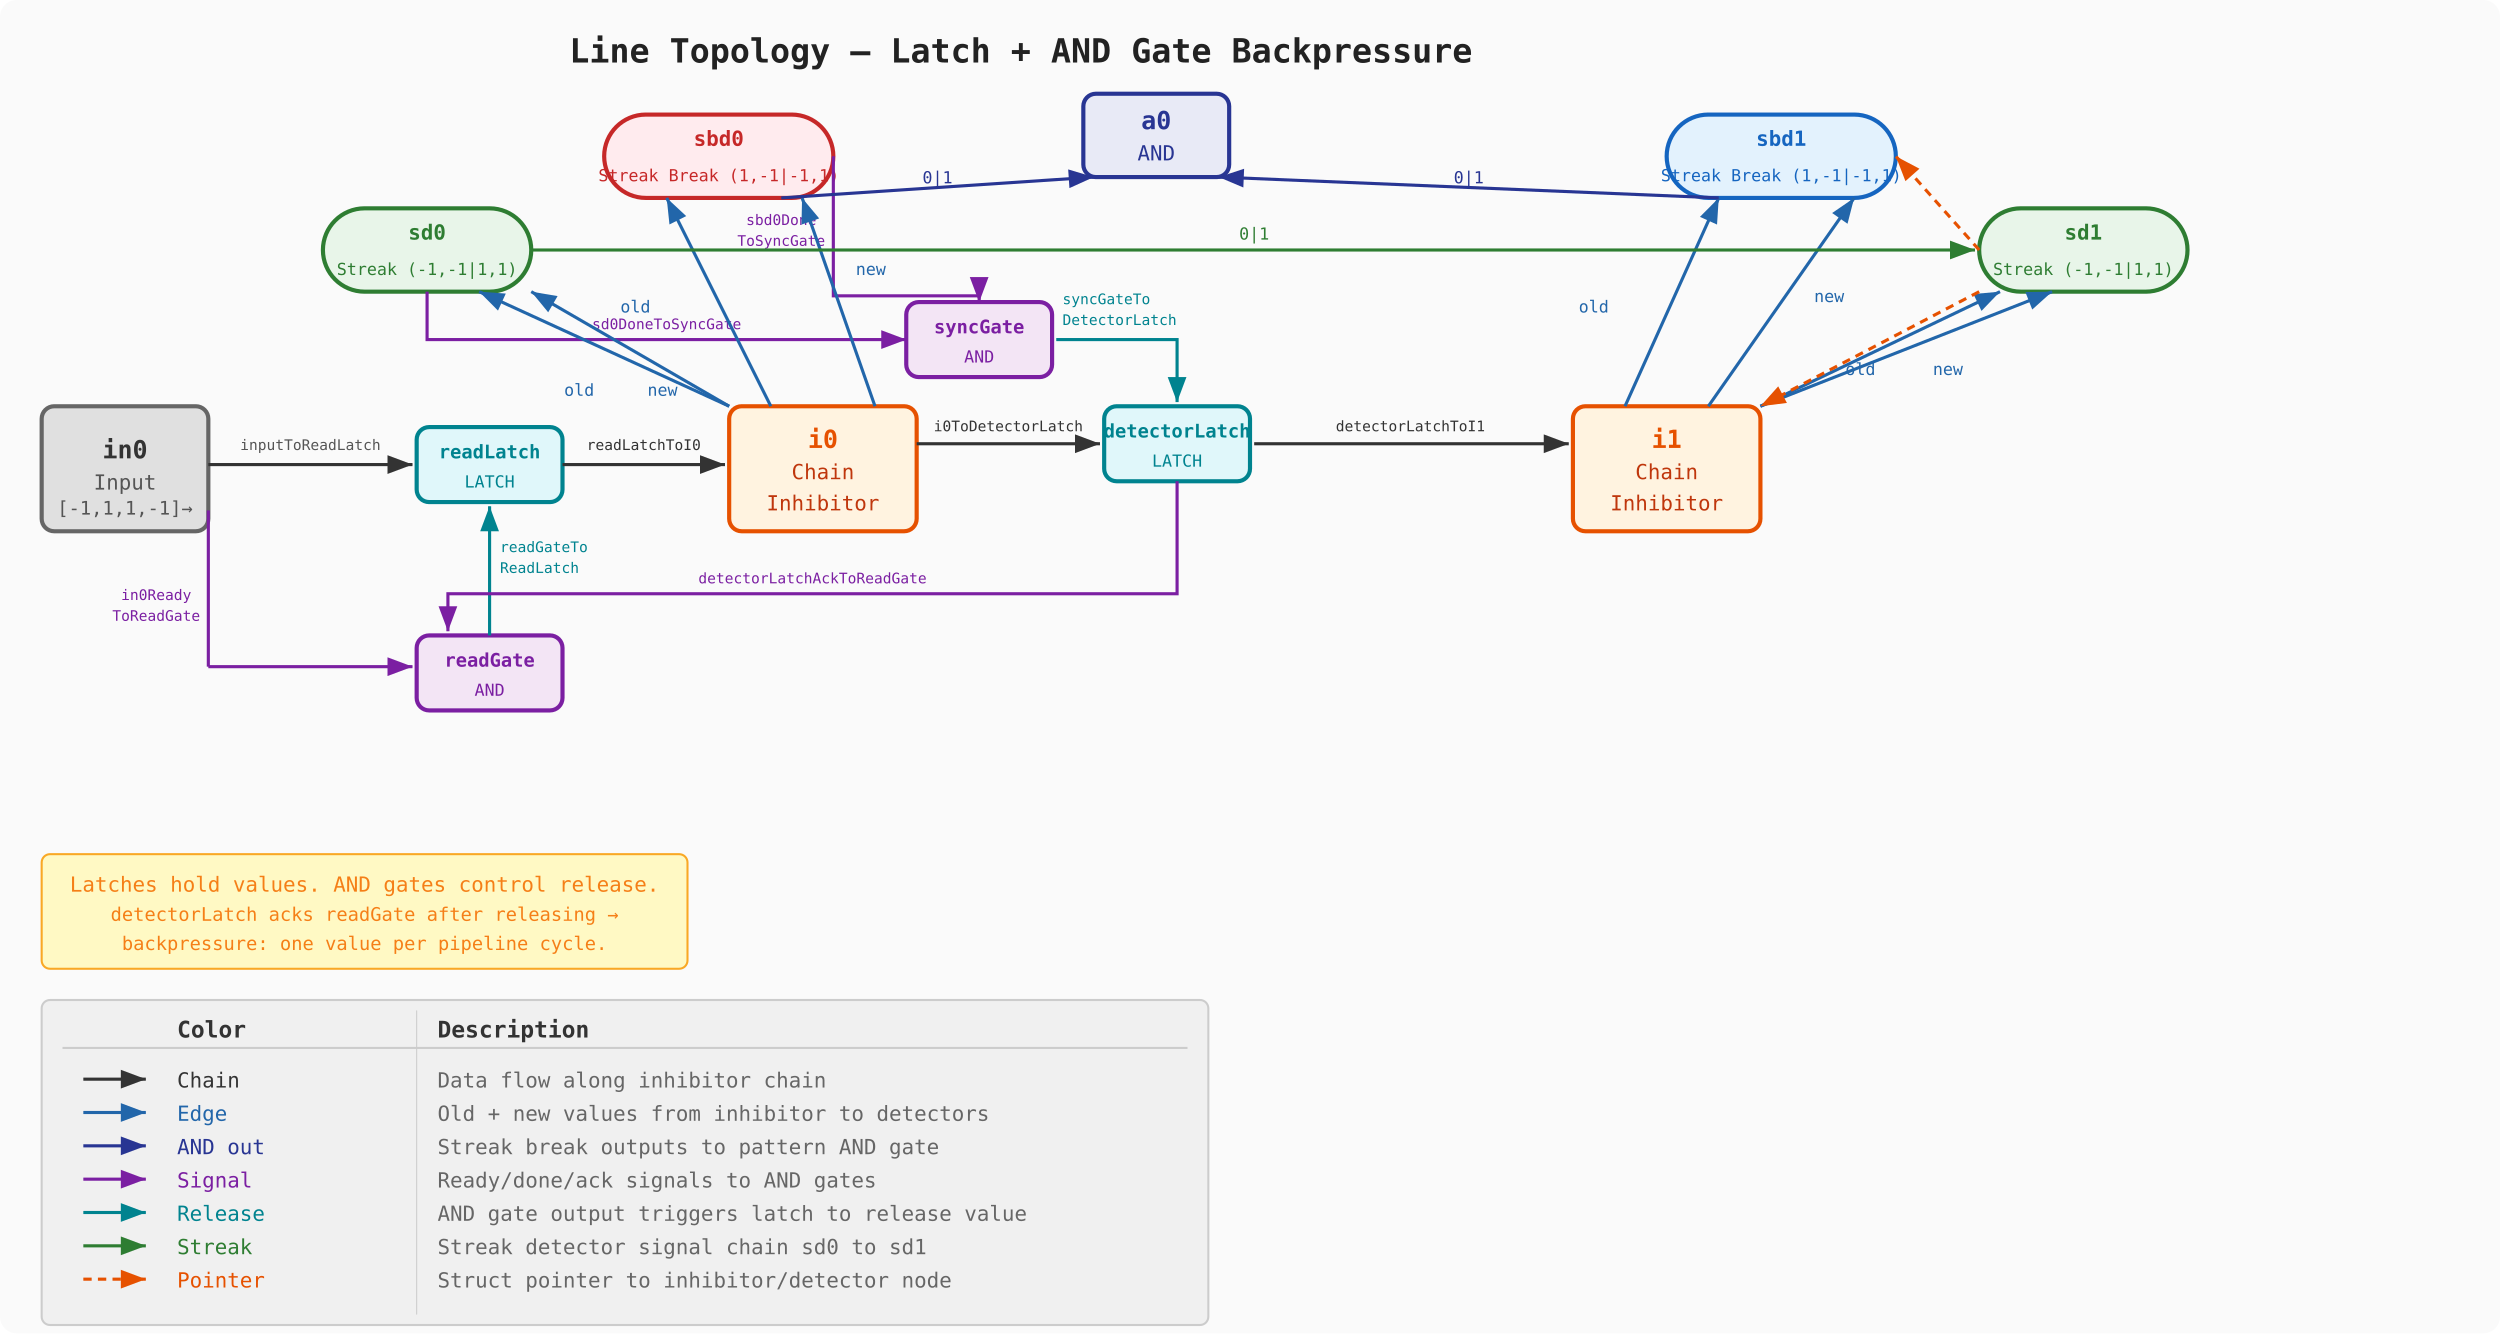
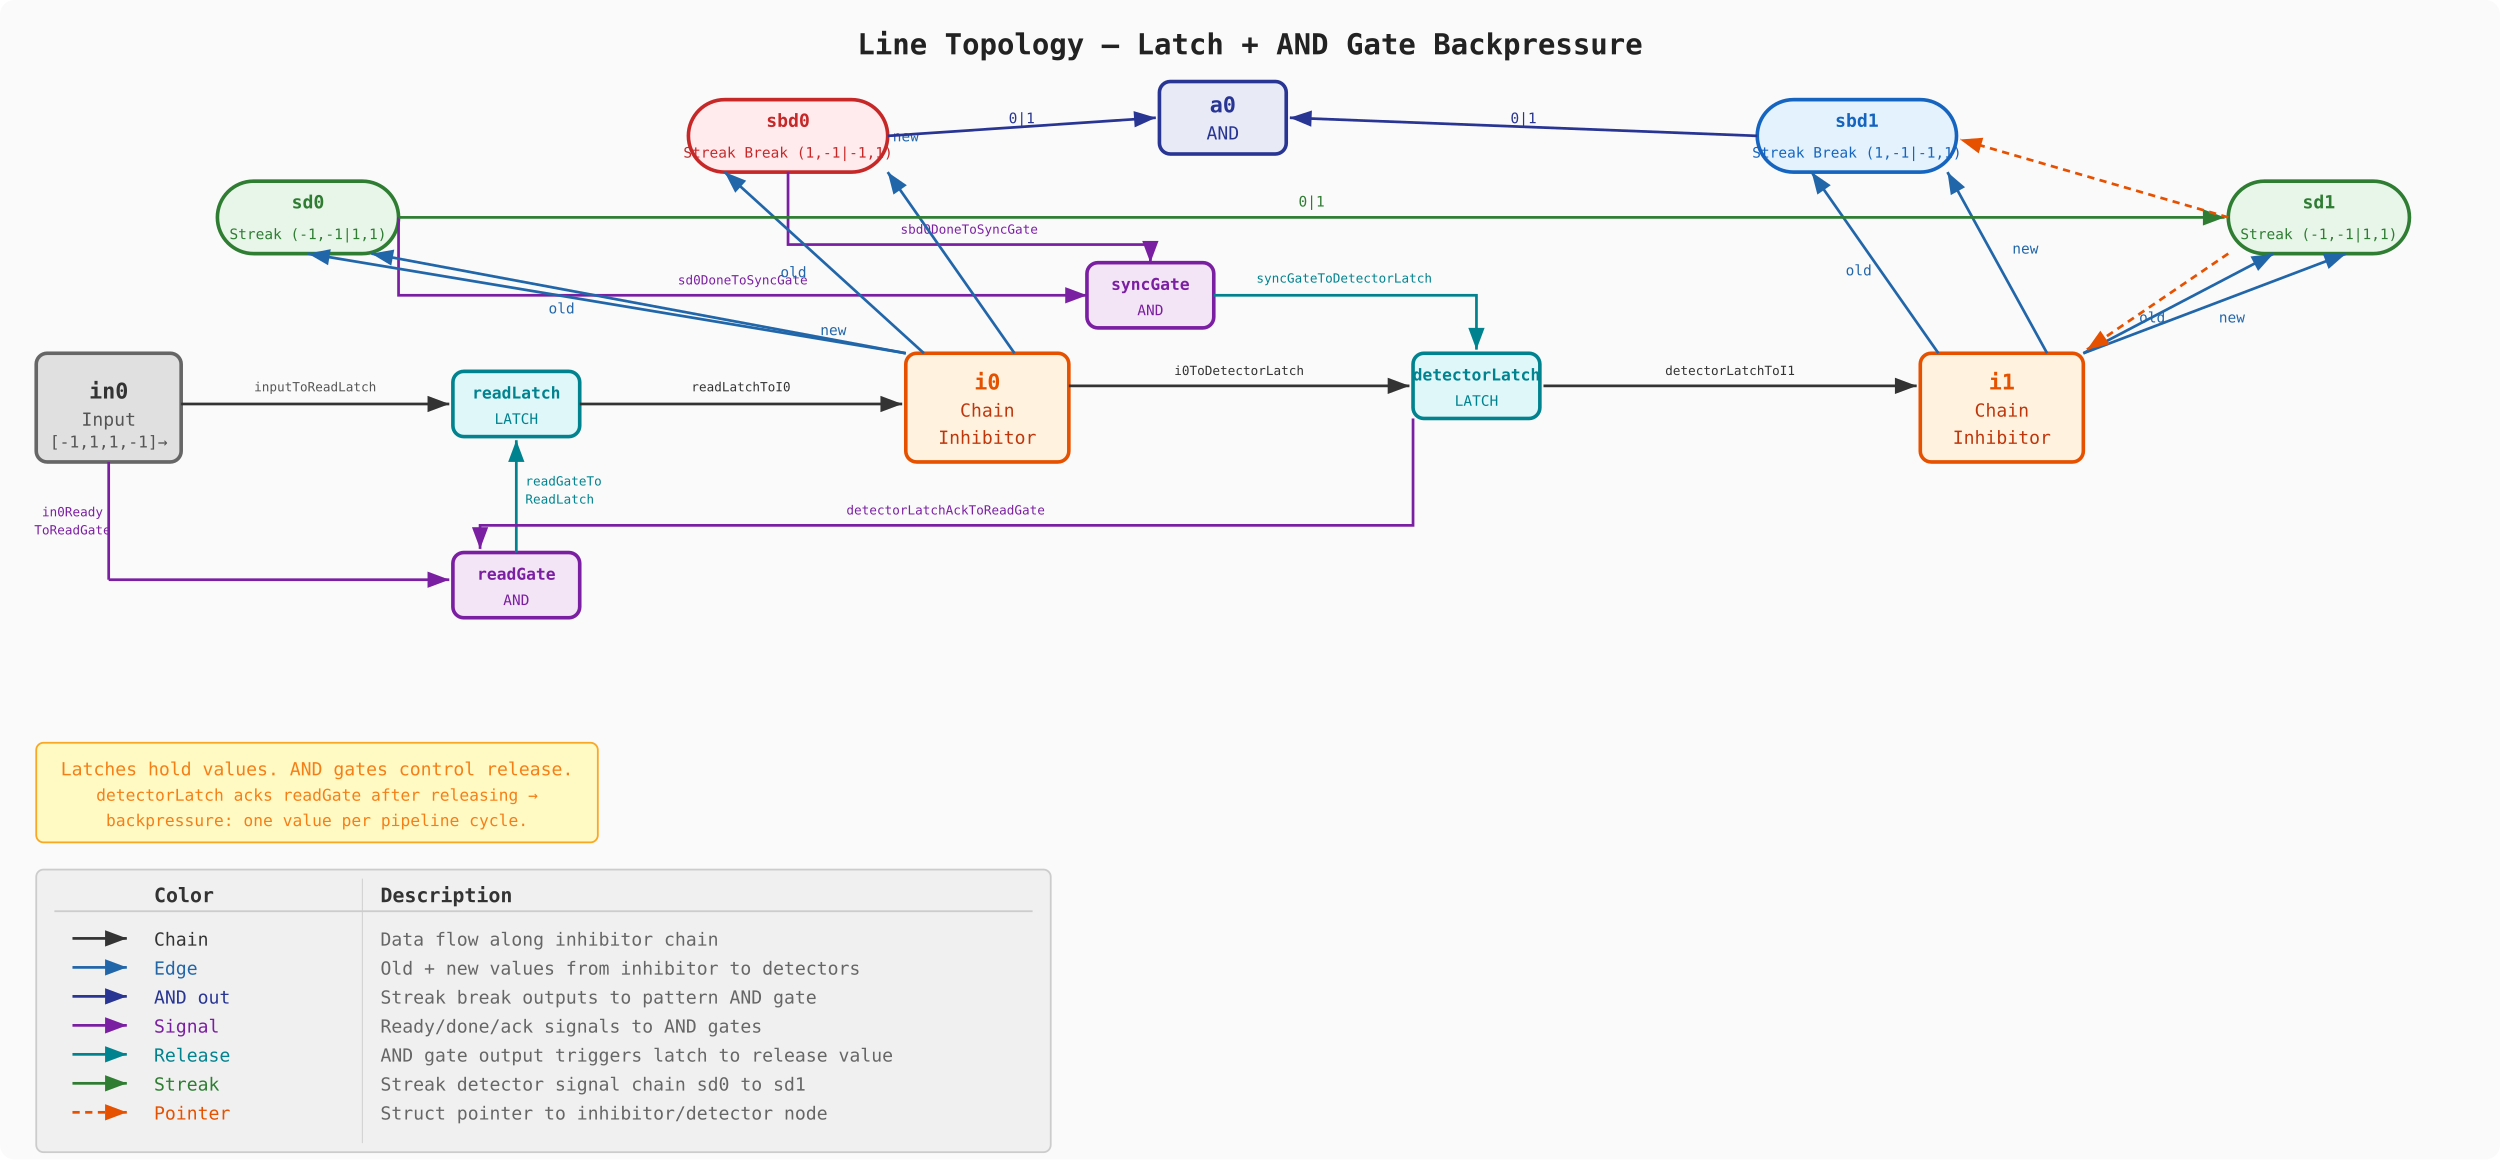
- <svg xmlns="http://www.w3.org/2000/svg" viewBox="0 0 1200 640" font-family="monospace" font-size="12">
+ <svg xmlns="http://www.w3.org/2000/svg" viewBox="0 0 1380 640" font-family="monospace" font-size="12">
  <defs>
    <marker id="arrow" markerWidth="8" markerHeight="6" refX="8" refY="3" orient="auto">
      <path d="M0,0 L8,3 L0,6" fill="#333" />
    </marker>
    <marker id="arrow-blue" markerWidth="8" markerHeight="6" refX="8" refY="3" orient="auto">
      <path d="M0,0 L8,3 L0,6" fill="#2266aa" />
    </marker>
    <marker id="arrow-indigo" markerWidth="8" markerHeight="6" refX="8" refY="3" orient="auto">
      <path d="M0,0 L8,3 L0,6" fill="#283593" />
    </marker>
    <marker id="arrow-green" markerWidth="8" markerHeight="6" refX="8" refY="3" orient="auto">
      <path d="M0,0 L8,3 L0,6" fill="#2e7d32" />
    </marker>
    <marker id="arrow-orange" markerWidth="8" markerHeight="6" refX="8" refY="3" orient="auto">
      <path d="M0,0 L8,3 L0,6" fill="#e65100" />
    </marker>
    <marker id="arrow-magenta" markerWidth="8" markerHeight="6" refX="8" refY="3" orient="auto">
      <path d="M0,0 L8,3 L0,6" fill="#7b1fa2" />
    </marker>
    <marker id="arrow-teal" markerWidth="8" markerHeight="6" refX="8" refY="3" orient="auto">
      <path d="M0,0 L8,3 L0,6" fill="#00838f" />
    </marker>
  </defs>
-   <rect width="1200" height="640" fill="#fafafa" rx="8" />
-   <text x="490" y="30" text-anchor="middle" font-size="16" font-weight="bold" fill="#222">Line Topology — Latch + AND Gate Backpressure</text>
-   <rect x="520" y="45" width="70" height="40" fill="#e8eaf6" stroke="#283593" rx="6" stroke-width="2" />
-   <text x="555" y="62" text-anchor="middle" font-weight="bold" fill="#283593">a0</text>
-   <text x="555" y="77" text-anchor="middle" font-size="10" fill="#283593">AND</text>
-   <rect x="290" y="55" width="110" height="40" fill="#ffebee" stroke="#c62828" rx="20" stroke-width="2" />
-   <text x="345" y="70" text-anchor="middle" font-weight="bold" font-size="10" fill="#c62828">sbd0</text>
-   <text x="345" y="87" text-anchor="middle" font-size="8" fill="#c62828">Streak Break (1,-1|-1,1)</text>
-   <rect x="800" y="55" width="110" height="40" fill="#e3f2fd" stroke="#1565c0" rx="20" stroke-width="2" />
-   <text x="855" y="70" text-anchor="middle" font-weight="bold" font-size="10" fill="#1565c0">sbd1</text>
-   <text x="855" y="87" text-anchor="middle" font-size="8" fill="#1565c0">Streak Break (1,-1|-1,1)</text>
+   <rect width="1380" height="640" fill="#fafafa" rx="8" />
+   <text x="690" y="30" text-anchor="middle" font-size="16" font-weight="bold" fill="#222">Line Topology — Latch + AND Gate Backpressure</text>
+   <rect x="640" y="45" width="70" height="40" fill="#e8eaf6" stroke="#283593" rx="6" stroke-width="2" />
+   <text x="675" y="62" text-anchor="middle" font-weight="bold" fill="#283593">a0</text>
+   <text x="675" y="77" text-anchor="middle" font-size="10" fill="#283593">AND</text>
+   <rect x="380" y="55" width="110" height="40" fill="#ffebee" stroke="#c62828" rx="20" stroke-width="2" />
+   <text x="435" y="70" text-anchor="middle" font-weight="bold" font-size="10" fill="#c62828">sbd0</text>
+   <text x="435" y="87" text-anchor="middle" font-size="8" fill="#c62828">Streak Break (1,-1|-1,1)</text>
+   <rect x="970" y="55" width="110" height="40" fill="#e3f2fd" stroke="#1565c0" rx="20" stroke-width="2" />
+   <text x="1025" y="70" text-anchor="middle" font-weight="bold" font-size="10" fill="#1565c0">sbd1</text>
+   <text x="1025" y="87" text-anchor="middle" font-size="8" fill="#1565c0">Streak Break (1,-1|-1,1)</text>
  <rect x="20" y="195" width="80" height="60" fill="#e0e0e0" stroke="#666" rx="6" stroke-width="2" />
  <text x="60" y="220" text-anchor="middle" font-weight="bold" fill="#333">in0</text>
  <text x="60" y="235" text-anchor="middle" font-size="10" fill="#555">Input</text>
  <text x="60" y="247" text-anchor="middle" font-size="9" fill="#555">[-1,1,1,-1]→</text>
-   <rect x="200" y="205" width="70" height="36" fill="#e0f7fa" stroke="#00838f" rx="6" stroke-width="2" />
-   <text x="235" y="220" text-anchor="middle" font-weight="bold" font-size="9" fill="#00838f">readLatch</text>
-   <text x="235" y="234" text-anchor="middle" font-size="8" fill="#00838f">LATCH</text>
-   <rect x="350" y="195" width="90" height="60" fill="#fff3e0" stroke="#e65100" rx="6" stroke-width="2" />
-   <text x="395" y="215" text-anchor="middle" font-weight="bold" fill="#e65100">i0</text>
-   <text x="395" y="230" text-anchor="middle" font-size="10" fill="#bf360c">Chain</text>
-   <text x="395" y="245" text-anchor="middle" font-size="10" fill="#bf360c">Inhibitor</text>
-   <rect x="530" y="195" width="70" height="36" fill="#e0f7fa" stroke="#00838f" rx="6" stroke-width="2" />
-   <text x="565" y="210" text-anchor="middle" font-weight="bold" font-size="9" fill="#00838f">detectorLatch</text>
-   <text x="565" y="224" text-anchor="middle" font-size="8" fill="#00838f">LATCH</text>
-   <rect x="755" y="195" width="90" height="60" fill="#fff3e0" stroke="#e65100" rx="6" stroke-width="2" />
-   <text x="800" y="215" text-anchor="middle" font-weight="bold" fill="#e65100">i1</text>
-   <text x="800" y="230" text-anchor="middle" font-size="10" fill="#bf360c">Chain</text>
-   <text x="800" y="245" text-anchor="middle" font-size="10" fill="#bf360c">Inhibitor</text>
-   <rect x="200" y="305" width="70" height="36" fill="#f3e5f5" stroke="#7b1fa2" rx="6" stroke-width="2" />
-   <text x="235" y="320" text-anchor="middle" font-weight="bold" font-size="9" fill="#7b1fa2">readGate</text>
-   <text x="235" y="334" text-anchor="middle" font-size="8" fill="#7b1fa2">AND</text>
-   <rect x="435" y="145" width="70" height="36" fill="#f3e5f5" stroke="#7b1fa2" rx="6" stroke-width="2" />
-   <text x="470" y="160" text-anchor="middle" font-weight="bold" font-size="9" fill="#7b1fa2">syncGate</text>
-   <text x="470" y="174" text-anchor="middle" font-size="8" fill="#7b1fa2">AND</text>
-   <rect x="155" y="100" width="100" height="40" fill="#e8f5e9" stroke="#2e7d32" rx="20" stroke-width="2" />
-   <text x="205" y="115" text-anchor="middle" font-weight="bold" font-size="10" fill="#2e7d32">sd0</text>
-   <text x="205" y="132" text-anchor="middle" font-size="8" fill="#2e7d32">Streak (-1,-1|1,1)</text>
-   <rect x="950" y="100" width="100" height="40" fill="#e8f5e9" stroke="#2e7d32" rx="20" stroke-width="2" />
-   <text x="1000" y="115" text-anchor="middle" font-weight="bold" font-size="10" fill="#2e7d32">sd1</text>
-   <text x="1000" y="132" text-anchor="middle" font-size="8" fill="#2e7d32">Streak (-1,-1|1,1)</text>
-   <line x1="100" y1="223" x2="198" y2="223" stroke="#333" stroke-width="1.5" marker-end="url(#arrow)" />
-   <text x="149" y="216" text-anchor="middle" font-size="7" fill="#555">inputToReadLatch</text>
-   <line x1="270" y1="223" x2="348" y2="223" stroke="#333" stroke-width="1.5" marker-end="url(#arrow)" />
-   <text x="309" y="216" text-anchor="middle" font-size="7" fill="#333">readLatchToI0</text>
-   <line x1="440" y1="213" x2="528" y2="213" stroke="#333" stroke-width="1.5" marker-end="url(#arrow)" />
-   <text x="484" y="207" text-anchor="middle" font-size="7" fill="#333">i0ToDetectorLatch</text>
-   <line x1="602" y1="213" x2="753" y2="213" stroke="#333" stroke-width="1.5" marker-end="url(#arrow)" />
-   <text x="677" y="207" text-anchor="middle" font-size="7" fill="#333">detectorLatchToI1</text>
-   <line x1="100" y1="245" x2="100" y2="320" stroke="#7b1fa2" stroke-width="1.5" />
-   <line x1="100" y1="320" x2="198" y2="320" stroke="#7b1fa2" stroke-width="1.5" marker-end="url(#arrow-magenta)" />
-   <text x="75" y="288" text-anchor="middle" font-size="7" fill="#7b1fa2">in0Ready</text>
-   <text x="75" y="298" text-anchor="middle" font-size="7" fill="#7b1fa2">ToReadGate</text>
-   <line x1="235" y1="305" x2="235" y2="243" stroke="#00838f" stroke-width="1.5" marker-end="url(#arrow-teal)" />
-   <text x="240" y="265" text-anchor="start" font-size="7" fill="#00838f">readGateTo</text>
-   <text x="240" y="275" text-anchor="start" font-size="7" fill="#00838f">ReadLatch</text>
-   <path d="M507,163 L565,163 L565,193" fill="none" stroke="#00838f" stroke-width="1.5" marker-end="url(#arrow-teal)" />
-   <text x="510" y="146" text-anchor="start" font-size="7" fill="#00838f">syncGateTo</text>
-   <text x="510" y="156" text-anchor="start" font-size="7" fill="#00838f">DetectorLatch</text>
-   <path d="M565,231 L565,285 L215,285 L215,303" fill="none" stroke="#7b1fa2" stroke-width="1.5" marker-end="url(#arrow-magenta)" />
-   <text x="390" y="280" text-anchor="middle" font-size="7" fill="#7b1fa2">detectorLatchAckToReadGate</text>
-   <path d="M400,75 L400,142 L470,142 L470,145" fill="none" stroke="#7b1fa2" stroke-width="1.5" marker-end="url(#arrow-magenta)" />
-   <text x="375" y="108" text-anchor="middle" font-size="7" fill="#7b1fa2">sbd0Done</text>
-   <text x="375" y="118" text-anchor="middle" font-size="7" fill="#7b1fa2">ToSyncGate</text>
-   <path d="M205,140 L205,163 L435,163" fill="none" stroke="#7b1fa2" stroke-width="1.5" marker-end="url(#arrow-magenta)" />
-   <text x="320" y="158" text-anchor="middle" font-size="7" fill="#7b1fa2">sd0DoneToSyncGate</text>
-   <line x1="370" y1="195" x2="320" y2="95" stroke="#2266aa" stroke-width="1.5" marker-end="url(#arrow-blue)" />
-   <text x="305" y="150" text-anchor="middle" font-size="8" fill="#2266aa">old</text>
-   <line x1="420" y1="195" x2="385" y2="95" stroke="#2266aa" stroke-width="1.5" marker-end="url(#arrow-blue)" />
-   <text x="418" y="132" text-anchor="middle" font-size="8" fill="#2266aa">new</text>
-   <line x1="350" y1="195" x2="230" y2="140" stroke="#2266aa" stroke-width="1.5" marker-end="url(#arrow-blue)" />
-   <text x="278" y="190" text-anchor="middle" font-size="8" fill="#2266aa">old</text>
-   <line x1="350" y1="195" x2="255" y2="140" stroke="#2266aa" stroke-width="1.5" marker-end="url(#arrow-blue)" />
-   <text x="318" y="190" text-anchor="middle" font-size="8" fill="#2266aa">new</text>
-   <line x1="780" y1="195" x2="825" y2="95" stroke="#2266aa" stroke-width="1.5" marker-end="url(#arrow-blue)" />
-   <text x="765" y="150" text-anchor="middle" font-size="8" fill="#2266aa">old</text>
-   <line x1="820" y1="195" x2="890" y2="95" stroke="#2266aa" stroke-width="1.5" marker-end="url(#arrow-blue)" />
-   <text x="878" y="145" text-anchor="middle" font-size="8" fill="#2266aa">new</text>
-   <line x1="845" y1="195" x2="960" y2="140" stroke="#2266aa" stroke-width="1.5" marker-end="url(#arrow-blue)" />
-   <text x="893" y="180" text-anchor="middle" font-size="8" fill="#2266aa">old</text>
-   <line x1="845" y1="195" x2="985" y2="140" stroke="#2266aa" stroke-width="1.5" marker-end="url(#arrow-blue)" />
-   <text x="935" y="180" text-anchor="middle" font-size="8" fill="#2266aa">new</text>
-   <line x1="375" y1="95" x2="525" y2="85" stroke="#283593" stroke-width="1.5" marker-end="url(#arrow-indigo)" />
-   <text x="450" y="88" text-anchor="middle" font-size="8" fill="#283593">0|1</text>
-   <line x1="825" y1="95" x2="585" y2="85" stroke="#283593" stroke-width="1.5" marker-end="url(#arrow-indigo)" />
-   <text x="705" y="88" text-anchor="middle" font-size="8" fill="#283593">0|1</text>
-   <line x1="255" y1="120" x2="948" y2="120" stroke="#2e7d32" stroke-width="1.5" marker-end="url(#arrow-green)" />
-   <text x="602" y="115" text-anchor="middle" font-size="8" fill="#2e7d32">0|1</text>
-   <line x1="950" y1="140" x2="845" y2="195" stroke="#e65100" stroke-width="1.5" stroke-dasharray="4,3" marker-end="url(#arrow-orange)" />
-   <line x1="950" y1="120" x2="910" y2="75" stroke="#e65100" stroke-width="1.5" stroke-dasharray="4,3" marker-end="url(#arrow-orange)" />
+   <rect x="250" y="205" width="70" height="36" fill="#e0f7fa" stroke="#00838f" rx="6" stroke-width="2" />
+   <text x="285" y="220" text-anchor="middle" font-weight="bold" font-size="9" fill="#00838f">readLatch</text>
+   <text x="285" y="234" text-anchor="middle" font-size="8" fill="#00838f">LATCH</text>
+   <rect x="500" y="195" width="90" height="60" fill="#fff3e0" stroke="#e65100" rx="6" stroke-width="2" />
+   <text x="545" y="215" text-anchor="middle" font-weight="bold" fill="#e65100">i0</text>
+   <text x="545" y="230" text-anchor="middle" font-size="10" fill="#bf360c">Chain</text>
+   <text x="545" y="245" text-anchor="middle" font-size="10" fill="#bf360c">Inhibitor</text>
+   <rect x="780" y="195" width="70" height="36" fill="#e0f7fa" stroke="#00838f" rx="6" stroke-width="2" />
+   <text x="815" y="210" text-anchor="middle" font-weight="bold" font-size="9" fill="#00838f">detectorLatch</text>
+   <text x="815" y="224" text-anchor="middle" font-size="8" fill="#00838f">LATCH</text>
+   <rect x="1060" y="195" width="90" height="60" fill="#fff3e0" stroke="#e65100" rx="6" stroke-width="2" />
+   <text x="1105" y="215" text-anchor="middle" font-weight="bold" fill="#e65100">i1</text>
+   <text x="1105" y="230" text-anchor="middle" font-size="10" fill="#bf360c">Chain</text>
+   <text x="1105" y="245" text-anchor="middle" font-size="10" fill="#bf360c">Inhibitor</text>
+   <rect x="250" y="305" width="70" height="36" fill="#f3e5f5" stroke="#7b1fa2" rx="6" stroke-width="2" />
+   <text x="285" y="320" text-anchor="middle" font-weight="bold" font-size="9" fill="#7b1fa2">readGate</text>
+   <text x="285" y="334" text-anchor="middle" font-size="8" fill="#7b1fa2">AND</text>
+   <rect x="600" y="145" width="70" height="36" fill="#f3e5f5" stroke="#7b1fa2" rx="6" stroke-width="2" />
+   <text x="635" y="160" text-anchor="middle" font-weight="bold" font-size="9" fill="#7b1fa2">syncGate</text>
+   <text x="635" y="174" text-anchor="middle" font-size="8" fill="#7b1fa2">AND</text>
+   <rect x="120" y="100" width="100" height="40" fill="#e8f5e9" stroke="#2e7d32" rx="20" stroke-width="2" />
+   <text x="170" y="115" text-anchor="middle" font-weight="bold" font-size="10" fill="#2e7d32">sd0</text>
+   <text x="170" y="132" text-anchor="middle" font-size="8" fill="#2e7d32">Streak (-1,-1|1,1)</text>
+   <rect x="1230" y="100" width="100" height="40" fill="#e8f5e9" stroke="#2e7d32" rx="20" stroke-width="2" />
+   <text x="1280" y="115" text-anchor="middle" font-weight="bold" font-size="10" fill="#2e7d32">sd1</text>
+   <text x="1280" y="132" text-anchor="middle" font-size="8" fill="#2e7d32">Streak (-1,-1|1,1)</text>
+   <line x1="100" y1="223" x2="248" y2="223" stroke="#333" stroke-width="1.5" marker-end="url(#arrow)" />
+   <text x="174" y="216" text-anchor="middle" font-size="7" fill="#555">inputToReadLatch</text>
+   <line x1="320" y1="223" x2="498" y2="223" stroke="#333" stroke-width="1.5" marker-end="url(#arrow)" />
+   <text x="409" y="216" text-anchor="middle" font-size="7" fill="#333">readLatchToI0</text>
+   <line x1="590" y1="213" x2="778" y2="213" stroke="#333" stroke-width="1.5" marker-end="url(#arrow)" />
+   <text x="684" y="207" text-anchor="middle" font-size="7" fill="#333">i0ToDetectorLatch</text>
+   <line x1="852" y1="213" x2="1058" y2="213" stroke="#333" stroke-width="1.5" marker-end="url(#arrow)" />
+   <text x="955" y="207" text-anchor="middle" font-size="7" fill="#333">detectorLatchToI1</text>
+   <line x1="60" y1="255" x2="60" y2="320" stroke="#7b1fa2" stroke-width="1.5" />
+   <line x1="60" y1="320" x2="248" y2="320" stroke="#7b1fa2" stroke-width="1.5" marker-end="url(#arrow-magenta)" />
+   <text x="40" y="285" text-anchor="middle" font-size="7" fill="#7b1fa2">in0Ready</text>
+   <text x="40" y="295" text-anchor="middle" font-size="7" fill="#7b1fa2">ToReadGate</text>
+   <line x1="285" y1="305" x2="285" y2="243" stroke="#00838f" stroke-width="1.5" marker-end="url(#arrow-teal)" />
+   <text x="290" y="268" text-anchor="start" font-size="7" fill="#00838f">readGateTo</text>
+   <text x="290" y="278" text-anchor="start" font-size="7" fill="#00838f">ReadLatch</text>
+   <path d="M670,163 L815,163 L815,193" fill="none" stroke="#00838f" stroke-width="1.5" marker-end="url(#arrow-teal)" />
+   <text x="742" y="156" text-anchor="middle" font-size="7" fill="#00838f">syncGateToDetectorLatch</text>
+   <path d="M780,231 L780,290 L265,290 L265,303" fill="none" stroke="#7b1fa2" stroke-width="1.5" marker-end="url(#arrow-magenta)" />
+   <text x="522" y="284" text-anchor="middle" font-size="7" fill="#7b1fa2">detectorLatchAckToReadGate</text>
+   <path d="M435,95 L435,135 L635,135 L635,145" fill="none" stroke="#7b1fa2" stroke-width="1.5" marker-end="url(#arrow-magenta)" />
+   <text x="535" y="129" text-anchor="middle" font-size="7" fill="#7b1fa2">sbd0DoneToSyncGate</text>
+   <path d="M220,120 L220,163 L600,163" fill="none" stroke="#7b1fa2" stroke-width="1.5" marker-end="url(#arrow-magenta)" />
+   <text x="410" y="157" text-anchor="middle" font-size="7" fill="#7b1fa2">sd0DoneToSyncGate</text>
+   <line x1="510" y1="195" x2="400" y2="95" stroke="#2266aa" stroke-width="1.5" marker-end="url(#arrow-blue)" />
+   <text x="438" y="153" text-anchor="middle" font-size="8" fill="#2266aa">old</text>
+   <line x1="560" y1="195" x2="490" y2="95" stroke="#2266aa" stroke-width="1.5" marker-end="url(#arrow-blue)" />
+   <text x="500" y="78" text-anchor="middle" font-size="8" fill="#2266aa">new</text>
+   <line x1="500" y1="195" x2="170" y2="140" stroke="#2266aa" stroke-width="1.5" marker-end="url(#arrow-blue)" />
+   <text x="310" y="173" text-anchor="middle" font-size="8" fill="#2266aa">old</text>
+   <line x1="500" y1="195" x2="205" y2="140" stroke="#2266aa" stroke-width="1.5" marker-end="url(#arrow-blue)" />
+   <text x="460" y="185" text-anchor="middle" font-size="8" fill="#2266aa">new</text>
+   <line x1="1070" y1="195" x2="1000" y2="95" stroke="#2266aa" stroke-width="1.5" marker-end="url(#arrow-blue)" />
+   <text x="1026" y="152" text-anchor="middle" font-size="8" fill="#2266aa">old</text>
+   <line x1="1130" y1="195" x2="1075" y2="95" stroke="#2266aa" stroke-width="1.5" marker-end="url(#arrow-blue)" />
+   <text x="1118" y="140" text-anchor="middle" font-size="8" fill="#2266aa">new</text>
+   <line x1="1150" y1="195" x2="1255" y2="140" stroke="#2266aa" stroke-width="1.5" marker-end="url(#arrow-blue)" />
+   <text x="1188" y="178" text-anchor="middle" font-size="8" fill="#2266aa">old</text>
+   <line x1="1150" y1="195" x2="1295" y2="140" stroke="#2266aa" stroke-width="1.5" marker-end="url(#arrow-blue)" />
+   <text x="1232" y="178" text-anchor="middle" font-size="8" fill="#2266aa">new</text>
+   <line x1="490" y1="75" x2="638" y2="65" stroke="#283593" stroke-width="1.5" marker-end="url(#arrow-indigo)" />
+   <text x="564" y="68" text-anchor="middle" font-size="8" fill="#283593">0|1</text>
+   <line x1="970" y1="75" x2="712" y2="65" stroke="#283593" stroke-width="1.5" marker-end="url(#arrow-indigo)" />
+   <text x="841" y="68" text-anchor="middle" font-size="8" fill="#283593">0|1</text>
+   <line x1="220" y1="120" x2="1228" y2="120" stroke="#2e7d32" stroke-width="1.5" marker-end="url(#arrow-green)" />
+   <text x="724" y="114" text-anchor="middle" font-size="8" fill="#2e7d32">0|1</text>
+   <line x1="1230" y1="140" x2="1152" y2="193" stroke="#e65100" stroke-width="1.5" stroke-dasharray="4,3" marker-end="url(#arrow-orange)" />
+   <line x1="1230" y1="120" x2="1082" y2="77" stroke="#e65100" stroke-width="1.5" stroke-dasharray="4,3" marker-end="url(#arrow-orange)" />
  <rect x="20" y="410" width="310" height="55" fill="#fff9c4" stroke="#f9a825" rx="4" />
  <text x="175" y="428" text-anchor="middle" font-size="10" fill="#f57f17">Latches hold values. AND gates control release.</text>
  <text x="175" y="442" text-anchor="middle" font-size="9" fill="#f57f17">detectorLatch acks readGate after releasing →</text>
  <text x="175" y="456" text-anchor="middle" font-size="9" fill="#f57f17">backpressure: one value per pipeline cycle.</text>
  <rect x="20" y="480" width="560" height="156" fill="#f0f0f0" rx="4" stroke="#ccc" />
  <text x="85" y="498" text-anchor="start" font-weight="bold" fill="#333" font-size="11">Color</text>
  <text x="210" y="498" text-anchor="start" font-weight="bold" fill="#333" font-size="11">Description</text>
  <line x1="30" y1="503" x2="570" y2="503" stroke="#ccc" stroke-width="1" />
  <line x1="200" y1="485" x2="200" y2="631" stroke="#ccc" stroke-width="0.5" />
  <line x1="40" y1="518" x2="70" y2="518" stroke="#333" stroke-width="1.5" marker-end="url(#arrow)" />
  <text x="85" y="522" text-anchor="start" fill="#333" font-size="10">Chain</text>
  <text x="210" y="522" text-anchor="start" fill="#666" font-size="10">Data flow along inhibitor chain</text>
  <line x1="40" y1="534" x2="70" y2="534" stroke="#2266aa" stroke-width="1.5" marker-end="url(#arrow-blue)" />
  <text x="85" y="538" text-anchor="start" fill="#2266aa" font-size="10">Edge</text>
  <text x="210" y="538" text-anchor="start" fill="#666" font-size="10">Old + new values from inhibitor to detectors</text>
  <line x1="40" y1="550" x2="70" y2="550" stroke="#283593" stroke-width="1.5" marker-end="url(#arrow-indigo)" />
  <text x="85" y="554" text-anchor="start" fill="#283593" font-size="10">AND out</text>
  <text x="210" y="554" text-anchor="start" fill="#666" font-size="10">Streak break outputs to pattern AND gate</text>
  <line x1="40" y1="566" x2="70" y2="566" stroke="#7b1fa2" stroke-width="1.5" marker-end="url(#arrow-magenta)" />
  <text x="85" y="570" text-anchor="start" fill="#7b1fa2" font-size="10">Signal</text>
  <text x="210" y="570" text-anchor="start" fill="#666" font-size="10">Ready/done/ack signals to AND gates</text>
  <line x1="40" y1="582" x2="70" y2="582" stroke="#00838f" stroke-width="1.5" marker-end="url(#arrow-teal)" />
  <text x="85" y="586" text-anchor="start" fill="#00838f" font-size="10">Release</text>
  <text x="210" y="586" text-anchor="start" fill="#666" font-size="10">AND gate output triggers latch to release value</text>
  <line x1="40" y1="598" x2="70" y2="598" stroke="#2e7d32" stroke-width="1.5" marker-end="url(#arrow-green)" />
  <text x="85" y="602" text-anchor="start" fill="#2e7d32" font-size="10">Streak</text>
  <text x="210" y="602" text-anchor="start" fill="#666" font-size="10">Streak detector signal chain sd0 to sd1</text>
  <line x1="40" y1="614" x2="70" y2="614" stroke="#e65100" stroke-width="1.5" stroke-dasharray="4,3" marker-end="url(#arrow-orange)" />
  <text x="85" y="618" text-anchor="start" fill="#e65100" font-size="10">Pointer</text>
  <text x="210" y="618" text-anchor="start" fill="#666" font-size="10">Struct pointer to inhibitor/detector node</text>
</svg>
